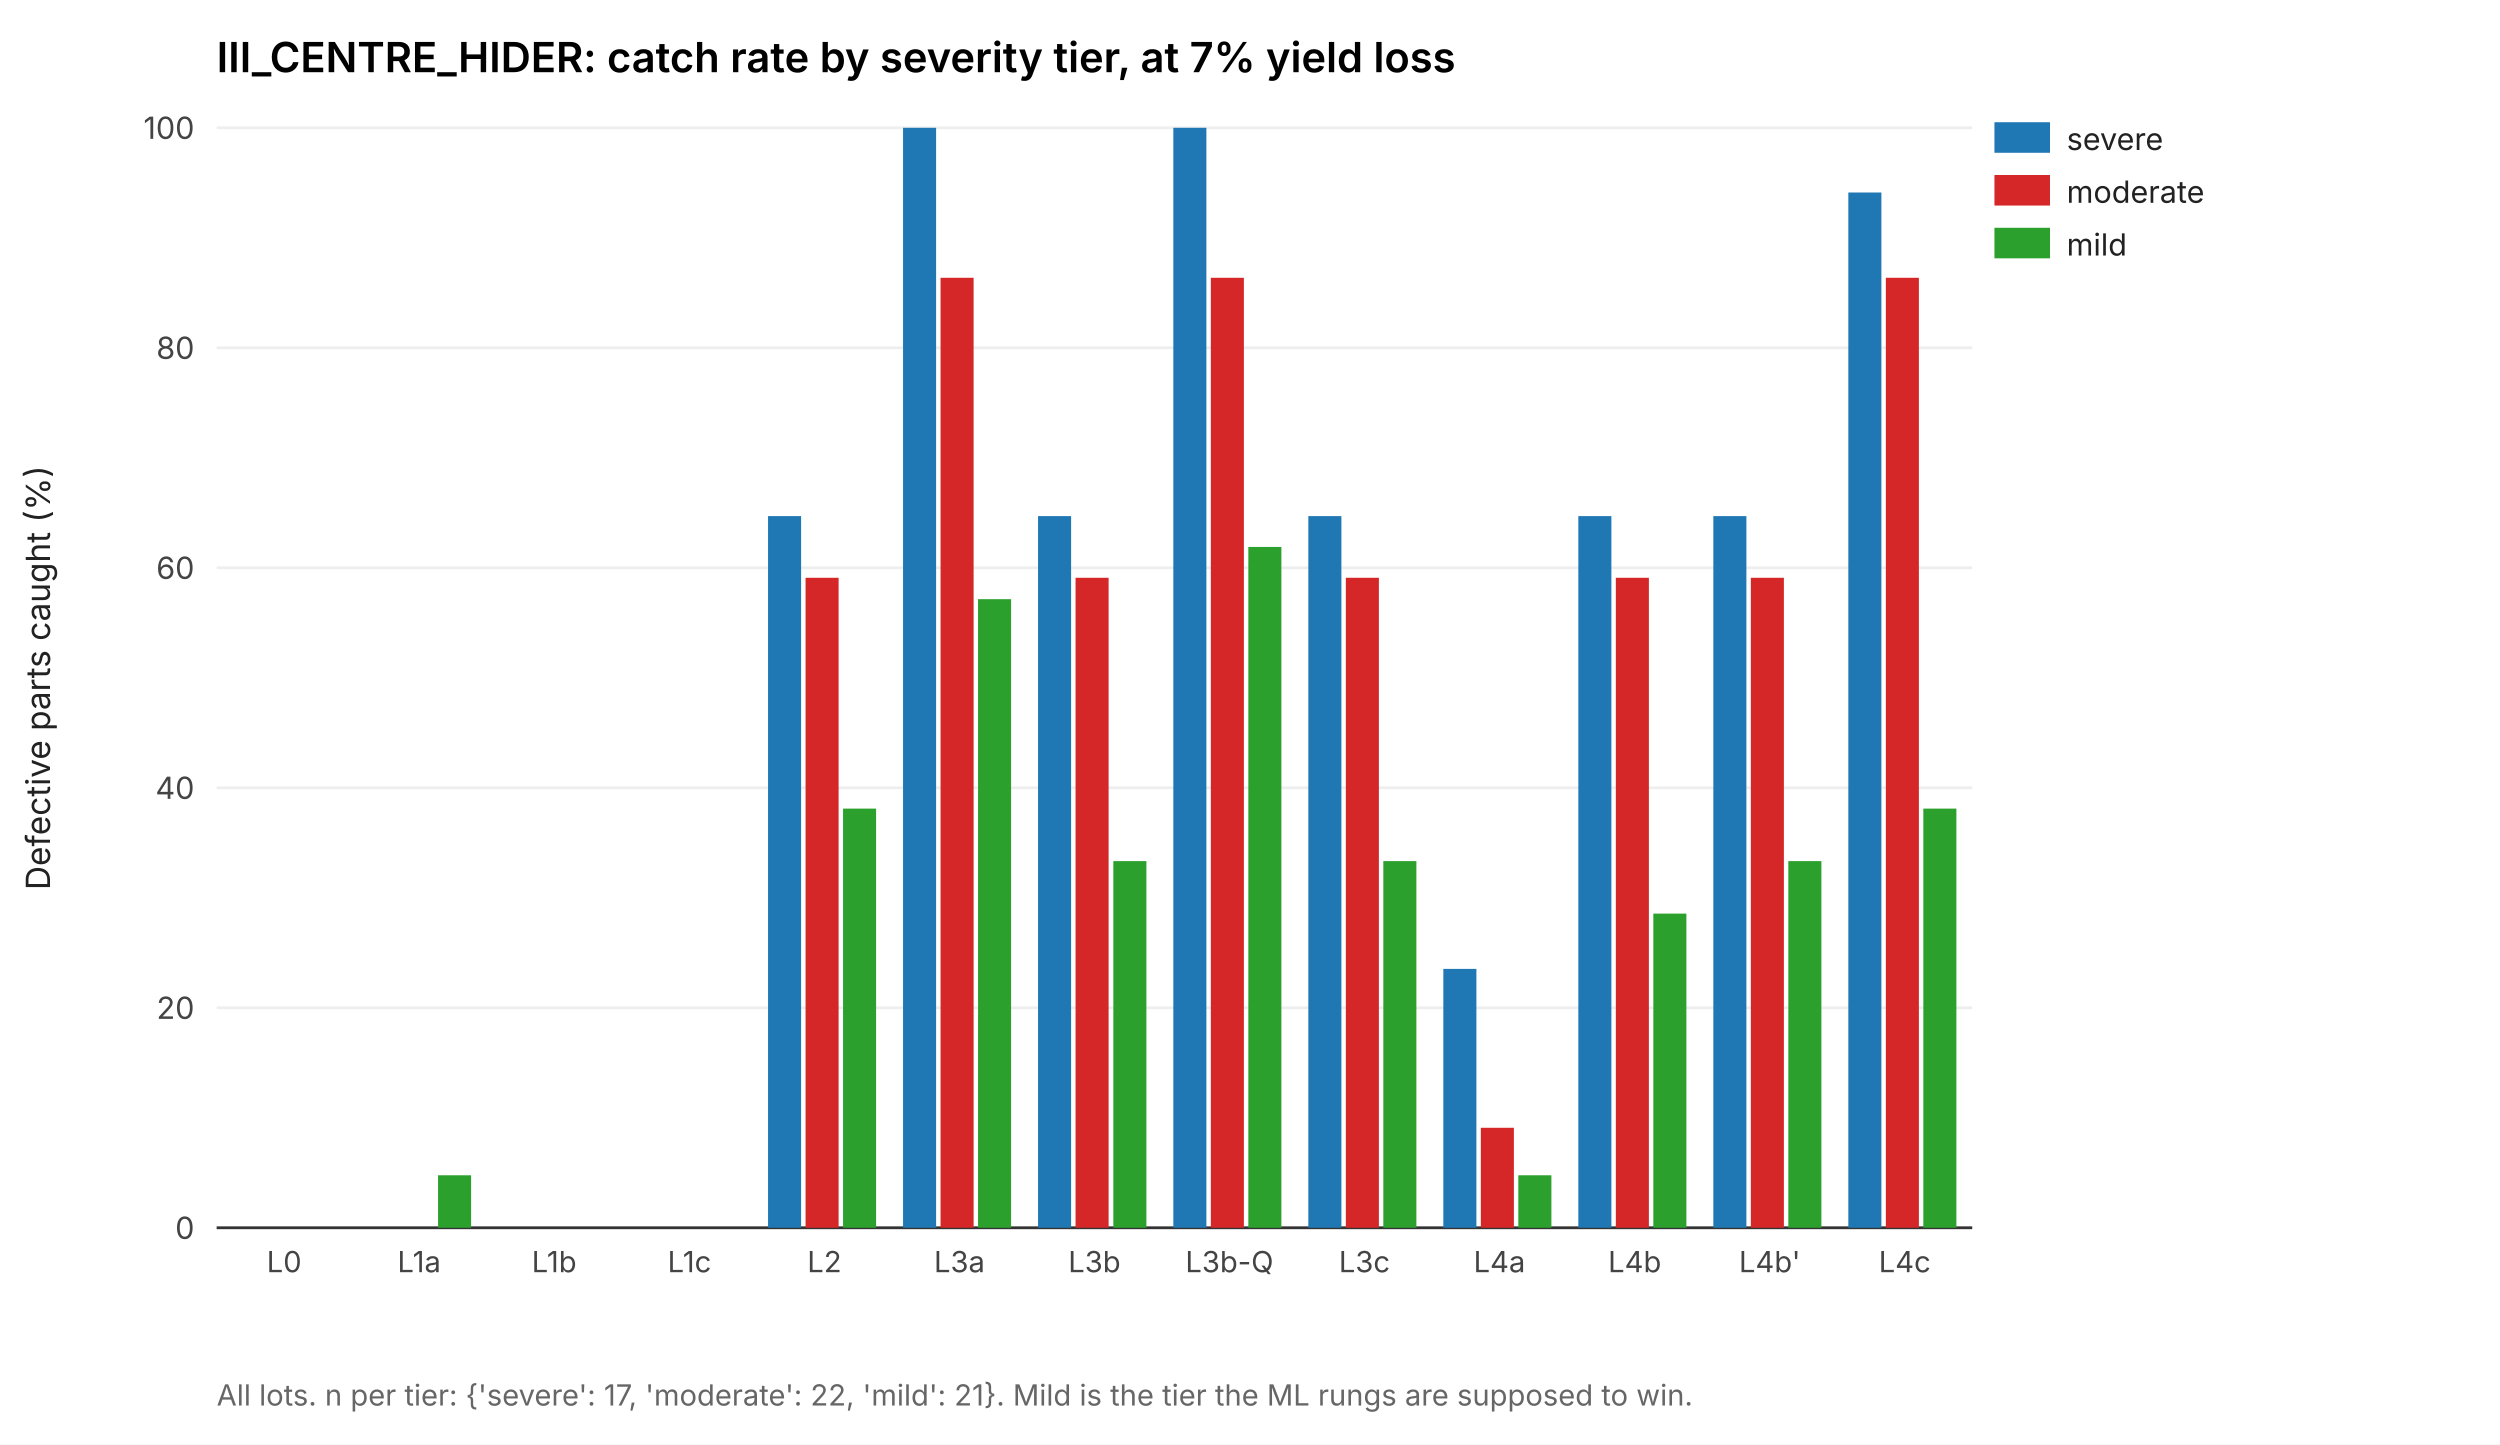
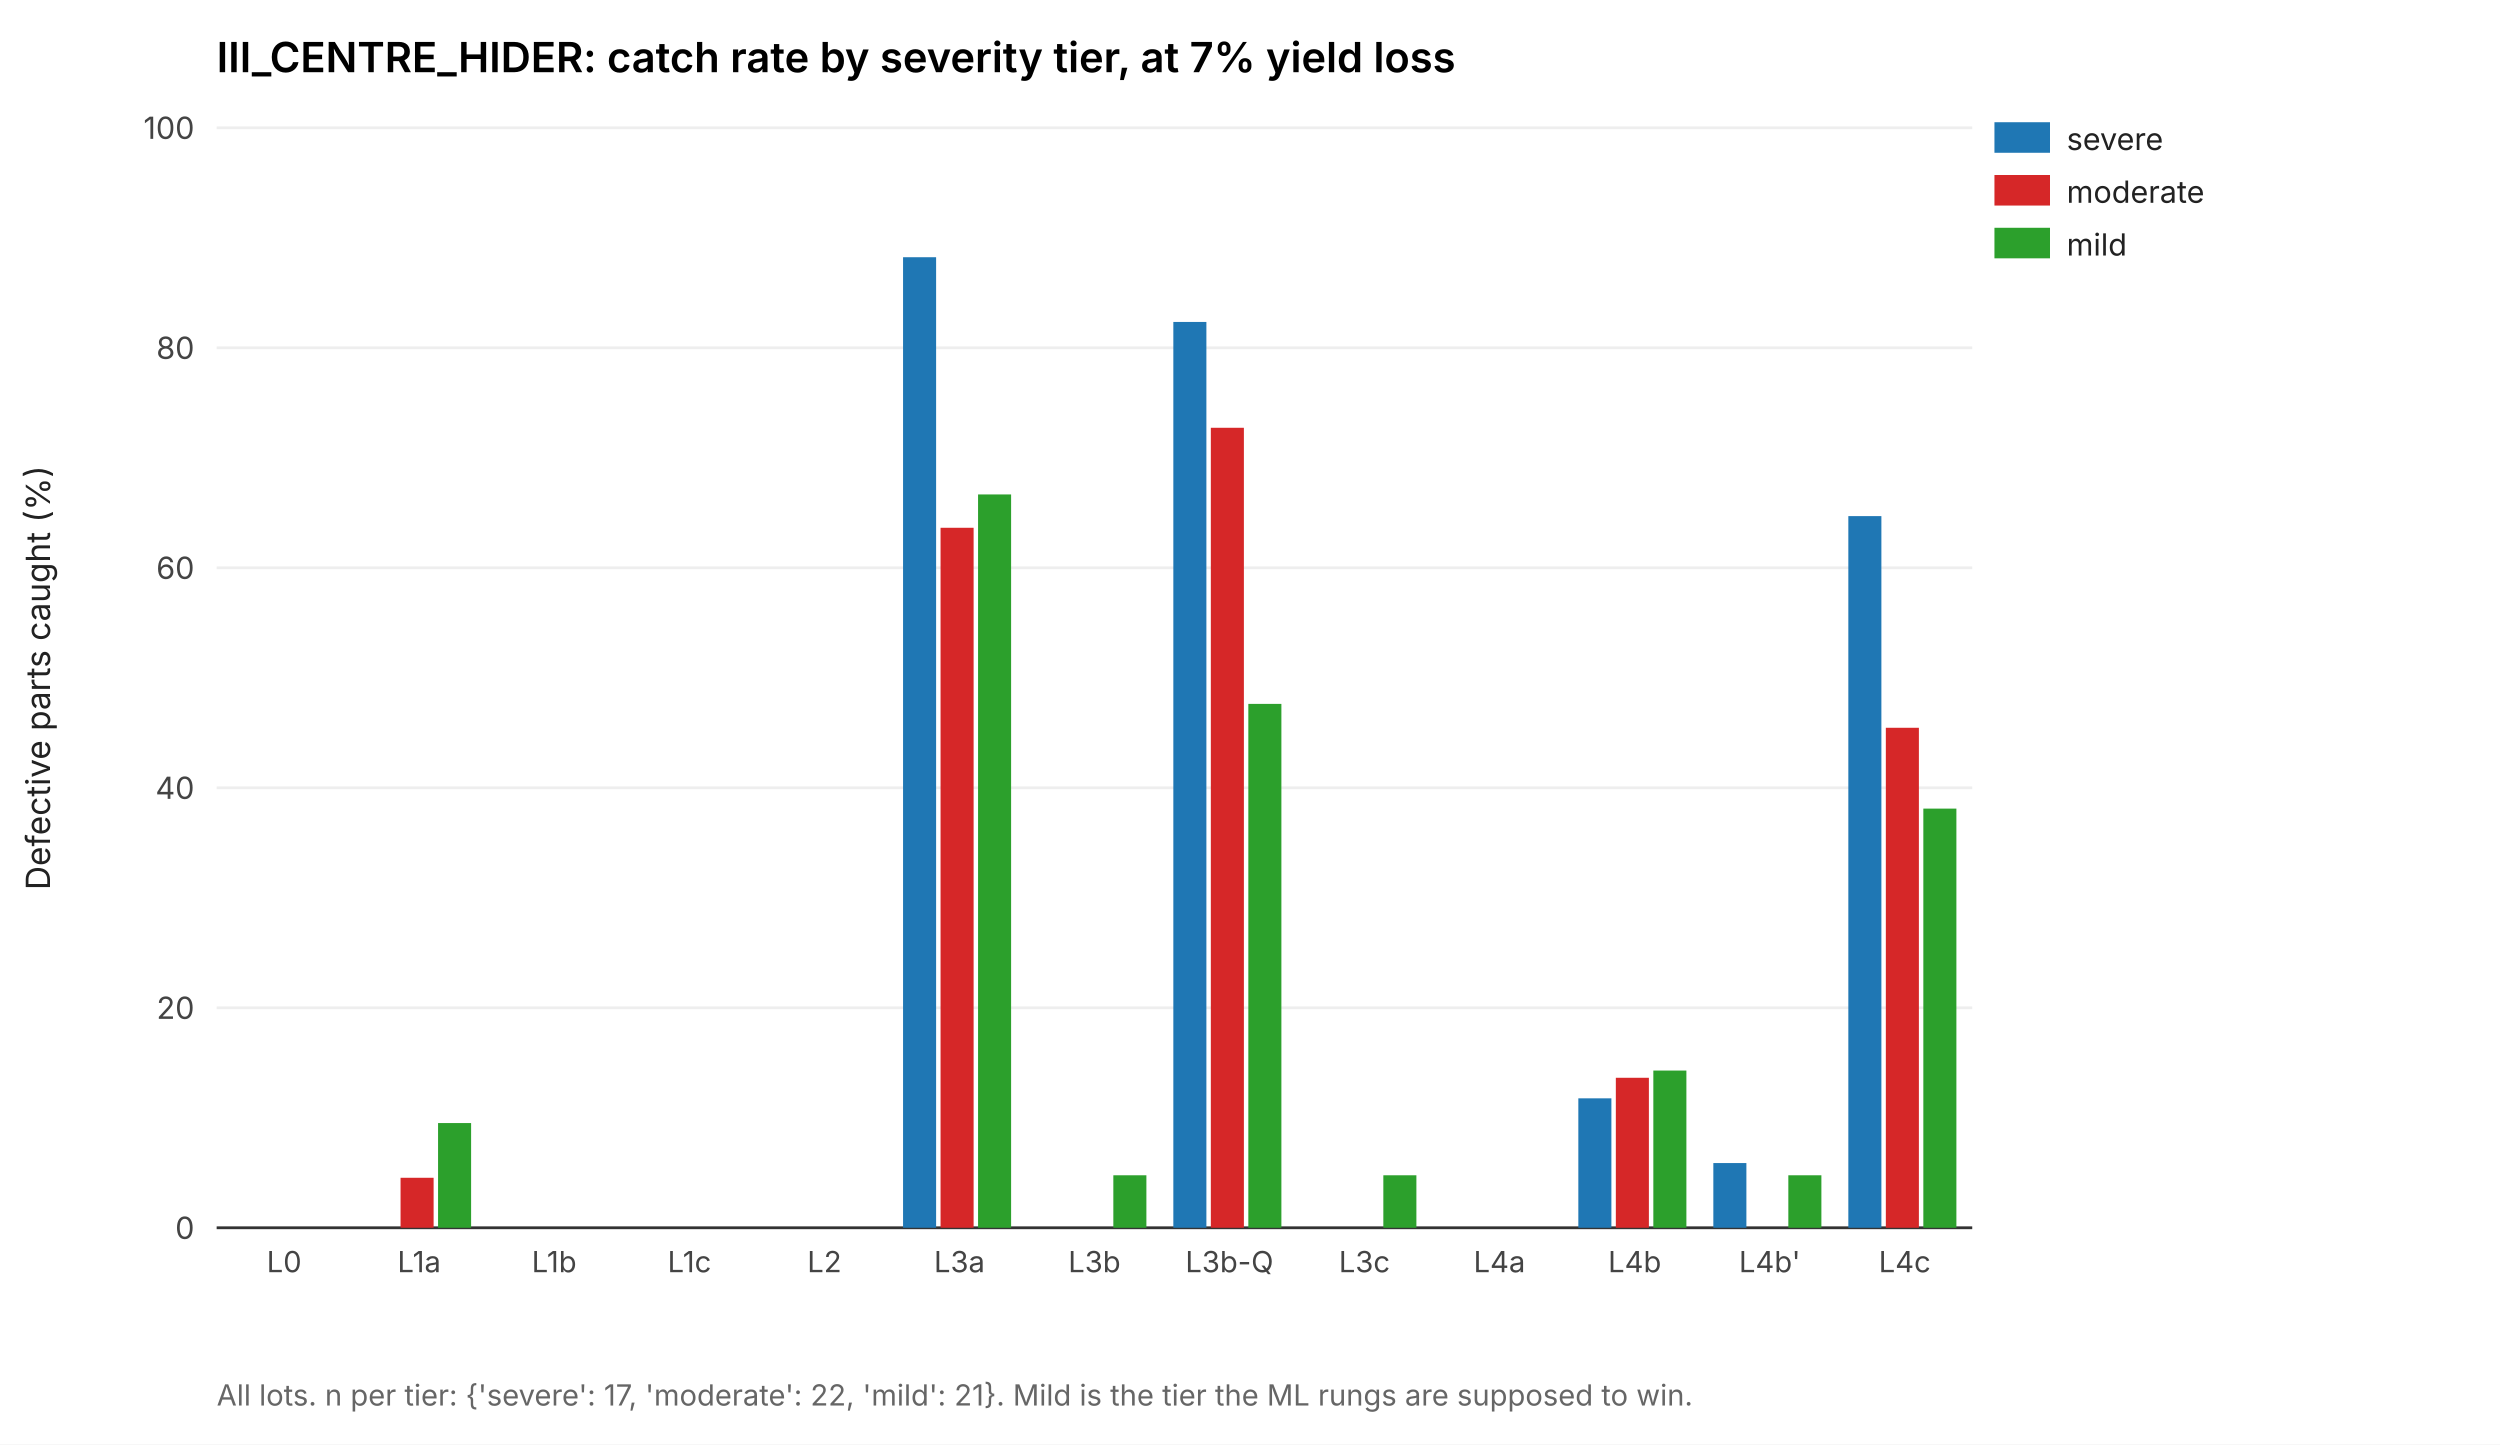
<svg xmlns="http://www.w3.org/2000/svg" width="900" height="520" viewBox="0 0 900 520" font-family="system-ui,-apple-system,sans-serif">
  <rect width="900" height="520" fill="#fff" />
  <text x="78" y="26" font-size="15" font-weight="600">III_CENTRE_HIDER: catch rate by severity tier, at 7% yield loss</text>
  <line x1="78" y1="442.0" x2="710" y2="442.0" stroke="#eee" />
  <text x="70" y="446.0" font-size="11" text-anchor="end" fill="#444">0</text>
  <line x1="78" y1="362.8" x2="710" y2="362.8" stroke="#eee" />
  <text x="70" y="366.8" font-size="11" text-anchor="end" fill="#444">20</text>
  <line x1="78" y1="283.6" x2="710" y2="283.6" stroke="#eee" />
  <text x="70" y="287.6" font-size="11" text-anchor="end" fill="#444">40</text>
  <line x1="78" y1="204.4" x2="710" y2="204.4" stroke="#eee" />
  <text x="70" y="208.4" font-size="11" text-anchor="end" fill="#444">60</text>
  <line x1="78" y1="125.2" x2="710" y2="125.2" stroke="#eee" />
  <text x="70" y="129.2" font-size="11" text-anchor="end" fill="#444">80</text>
  <line x1="78" y1="46.0" x2="710" y2="46.0" stroke="#eee" />
  <text x="70" y="50.0" font-size="11" text-anchor="end" fill="#444">100</text>
  <line x1="78" y1="442" x2="710" y2="442" stroke="#333" />
  <rect x="82.1" y="442.0" width="11.9" height="0.0" fill="#1f77b4" />
  <rect x="95.6" y="442.0" width="11.9" height="0.0" fill="#d62728" />
  <rect x="109.1" y="442.0" width="11.9" height="0.0" fill="#2ca02c" />
  <text x="102.3" y="458" font-size="10.5" text-anchor="middle" fill="#444">L0</text>
  <rect x="130.7" y="442.0" width="11.9" height="0.0" fill="#1f77b4" />
-   <rect x="144.2" y="442.0" width="11.9" height="0.0" fill="#d62728" />
-   <rect x="157.7" y="423.1" width="11.9" height="18.9" fill="#2ca02c" />
+   <rect x="144.2" y="424.0" width="11.9" height="18.0" fill="#d62728" />
+   <rect x="157.7" y="404.3" width="11.9" height="37.7" fill="#2ca02c" />
  <text x="150.9" y="458" font-size="10.5" text-anchor="middle" fill="#444">L1a</text>
  <rect x="179.3" y="442.0" width="11.9" height="0.0" fill="#1f77b4" />
  <rect x="192.8" y="442.0" width="11.9" height="0.0" fill="#d62728" />
  <rect x="206.3" y="442.0" width="11.9" height="0.0" fill="#2ca02c" />
  <text x="199.5" y="458" font-size="10.5" text-anchor="middle" fill="#444">L1b</text>
  <rect x="227.9" y="442.0" width="11.9" height="0.0" fill="#1f77b4" />
  <rect x="241.4" y="442.0" width="11.9" height="0.0" fill="#d62728" />
  <rect x="254.9" y="442.0" width="11.9" height="0.0" fill="#2ca02c" />
  <text x="248.2" y="458" font-size="10.5" text-anchor="middle" fill="#444">L1c</text>
-   <rect x="276.5" y="185.8" width="11.9" height="256.2" fill="#1f77b4" />
-   <rect x="290.0" y="208.0" width="11.9" height="234.0" fill="#d62728" />
-   <rect x="303.5" y="291.1" width="11.9" height="150.9" fill="#2ca02c" />
+   <rect x="276.5" y="442.0" width="11.9" height="0.0" fill="#1f77b4" />
+   <rect x="290.0" y="442.0" width="11.9" height="0.0" fill="#d62728" />
+   <rect x="303.5" y="442.0" width="11.9" height="0.0" fill="#2ca02c" />
  <text x="296.8" y="458" font-size="10.5" text-anchor="middle" fill="#444">L2</text>
-   <rect x="325.1" y="46.0" width="11.9" height="396.0" fill="#1f77b4" />
-   <rect x="338.6" y="100.0" width="11.9" height="342.0" fill="#d62728" />
-   <rect x="352.1" y="215.7" width="11.9" height="226.3" fill="#2ca02c" />
+   <rect x="325.1" y="92.6" width="11.9" height="349.4" fill="#1f77b4" />
+   <rect x="338.6" y="190.0" width="11.9" height="252.0" fill="#d62728" />
+   <rect x="352.1" y="178.0" width="11.9" height="264.0" fill="#2ca02c" />
  <text x="345.4" y="458" font-size="10.5" text-anchor="middle" fill="#444">L3a</text>
-   <rect x="373.7" y="185.8" width="11.9" height="256.2" fill="#1f77b4" />
-   <rect x="387.2" y="208.0" width="11.9" height="234.0" fill="#d62728" />
-   <rect x="400.8" y="310.0" width="11.9" height="132.0" fill="#2ca02c" />
+   <rect x="373.7" y="442.0" width="11.9" height="0.0" fill="#1f77b4" />
+   <rect x="387.2" y="442.0" width="11.9" height="0.0" fill="#d62728" />
+   <rect x="400.8" y="423.1" width="11.9" height="18.9" fill="#2ca02c" />
  <text x="394.0" y="458" font-size="10.5" text-anchor="middle" fill="#444">L3b</text>
-   <rect x="422.4" y="46.0" width="11.9" height="396.0" fill="#1f77b4" />
-   <rect x="435.9" y="100.0" width="11.9" height="342.0" fill="#d62728" />
-   <rect x="449.4" y="196.9" width="11.9" height="245.1" fill="#2ca02c" />
+   <rect x="422.4" y="115.9" width="11.9" height="326.1" fill="#1f77b4" />
+   <rect x="435.9" y="154.0" width="11.9" height="288.0" fill="#d62728" />
+   <rect x="449.4" y="253.4" width="11.9" height="188.6" fill="#2ca02c" />
  <text x="442.6" y="458" font-size="10.5" text-anchor="middle" fill="#444">L3b-Q</text>
-   <rect x="471.0" y="185.8" width="11.9" height="256.2" fill="#1f77b4" />
-   <rect x="484.5" y="208.0" width="11.9" height="234.0" fill="#d62728" />
-   <rect x="498.0" y="310.0" width="11.9" height="132.0" fill="#2ca02c" />
+   <rect x="471.0" y="442.0" width="11.9" height="0.0" fill="#1f77b4" />
+   <rect x="484.5" y="442.0" width="11.9" height="0.0" fill="#d62728" />
+   <rect x="498.0" y="423.1" width="11.9" height="18.9" fill="#2ca02c" />
  <text x="491.2" y="458" font-size="10.5" text-anchor="middle" fill="#444">L3c</text>
-   <rect x="519.6" y="348.8" width="11.9" height="93.2" fill="#1f77b4" />
-   <rect x="533.1" y="406.0" width="11.9" height="36.0" fill="#d62728" />
-   <rect x="546.6" y="423.1" width="11.9" height="18.9" fill="#2ca02c" />
+   <rect x="519.6" y="442.0" width="11.9" height="0.0" fill="#1f77b4" />
+   <rect x="533.1" y="442.0" width="11.9" height="0.0" fill="#d62728" />
+   <rect x="546.6" y="442.0" width="11.9" height="0.0" fill="#2ca02c" />
  <text x="539.8" y="458" font-size="10.5" text-anchor="middle" fill="#444">L4a</text>
-   <rect x="568.2" y="185.8" width="11.9" height="256.2" fill="#1f77b4" />
-   <rect x="581.7" y="208.0" width="11.9" height="234.0" fill="#d62728" />
-   <rect x="595.2" y="328.9" width="11.9" height="113.1" fill="#2ca02c" />
+   <rect x="568.2" y="395.4" width="11.9" height="46.6" fill="#1f77b4" />
+   <rect x="581.7" y="388.0" width="11.9" height="54.0" fill="#d62728" />
+   <rect x="595.2" y="385.4" width="11.9" height="56.6" fill="#2ca02c" />
  <text x="588.5" y="458" font-size="10.5" text-anchor="middle" fill="#444">L4b</text>
-   <rect x="616.8" y="185.8" width="11.9" height="256.2" fill="#1f77b4" />
-   <rect x="630.3" y="208.0" width="11.9" height="234.0" fill="#d62728" />
-   <rect x="643.8" y="310.0" width="11.9" height="132.0" fill="#2ca02c" />
+   <rect x="616.8" y="418.7" width="11.9" height="23.3" fill="#1f77b4" />
+   <rect x="630.3" y="442.0" width="11.9" height="0.0" fill="#d62728" />
+   <rect x="643.8" y="423.1" width="11.9" height="18.9" fill="#2ca02c" />
  <text x="637.1" y="458" font-size="10.5" text-anchor="middle" fill="#444">L4b'</text>
-   <rect x="665.4" y="69.3" width="11.9" height="372.7" fill="#1f77b4" />
-   <rect x="678.9" y="100.0" width="11.9" height="342.0" fill="#d62728" />
+   <rect x="665.4" y="185.8" width="11.9" height="256.2" fill="#1f77b4" />
+   <rect x="678.9" y="262.0" width="11.9" height="180.0" fill="#d62728" />
  <rect x="692.4" y="291.1" width="11.9" height="150.9" fill="#2ca02c" />
  <text x="685.7" y="458" font-size="10.5" text-anchor="middle" fill="#444">L4c</text>
  <rect x="718" y="44" width="20" height="11" fill="#1f77b4" />
  <text x="744" y="54" font-size="11" fill="#222">severe</text>
  <rect x="718" y="63" width="20" height="11" fill="#d62728" />
  <text x="744" y="73" font-size="11" fill="#222">moderate</text>
  <rect x="718" y="82" width="20" height="11" fill="#2ca02c" />
  <text x="744" y="92" font-size="11" fill="#222">mild</text>
  <text x="18" y="244" font-size="12" fill="#222" transform="rotate(-90 18 244)" text-anchor="middle">Defective parts caught (%)</text>
  <text x="78" y="506" font-size="10.5" fill="#666">All lots. n per tier: {'severe': 17, 'moderate': 22, 'mild': 21}. Mild is the tier the ML rungs are supposed to win.</text>
</svg>
